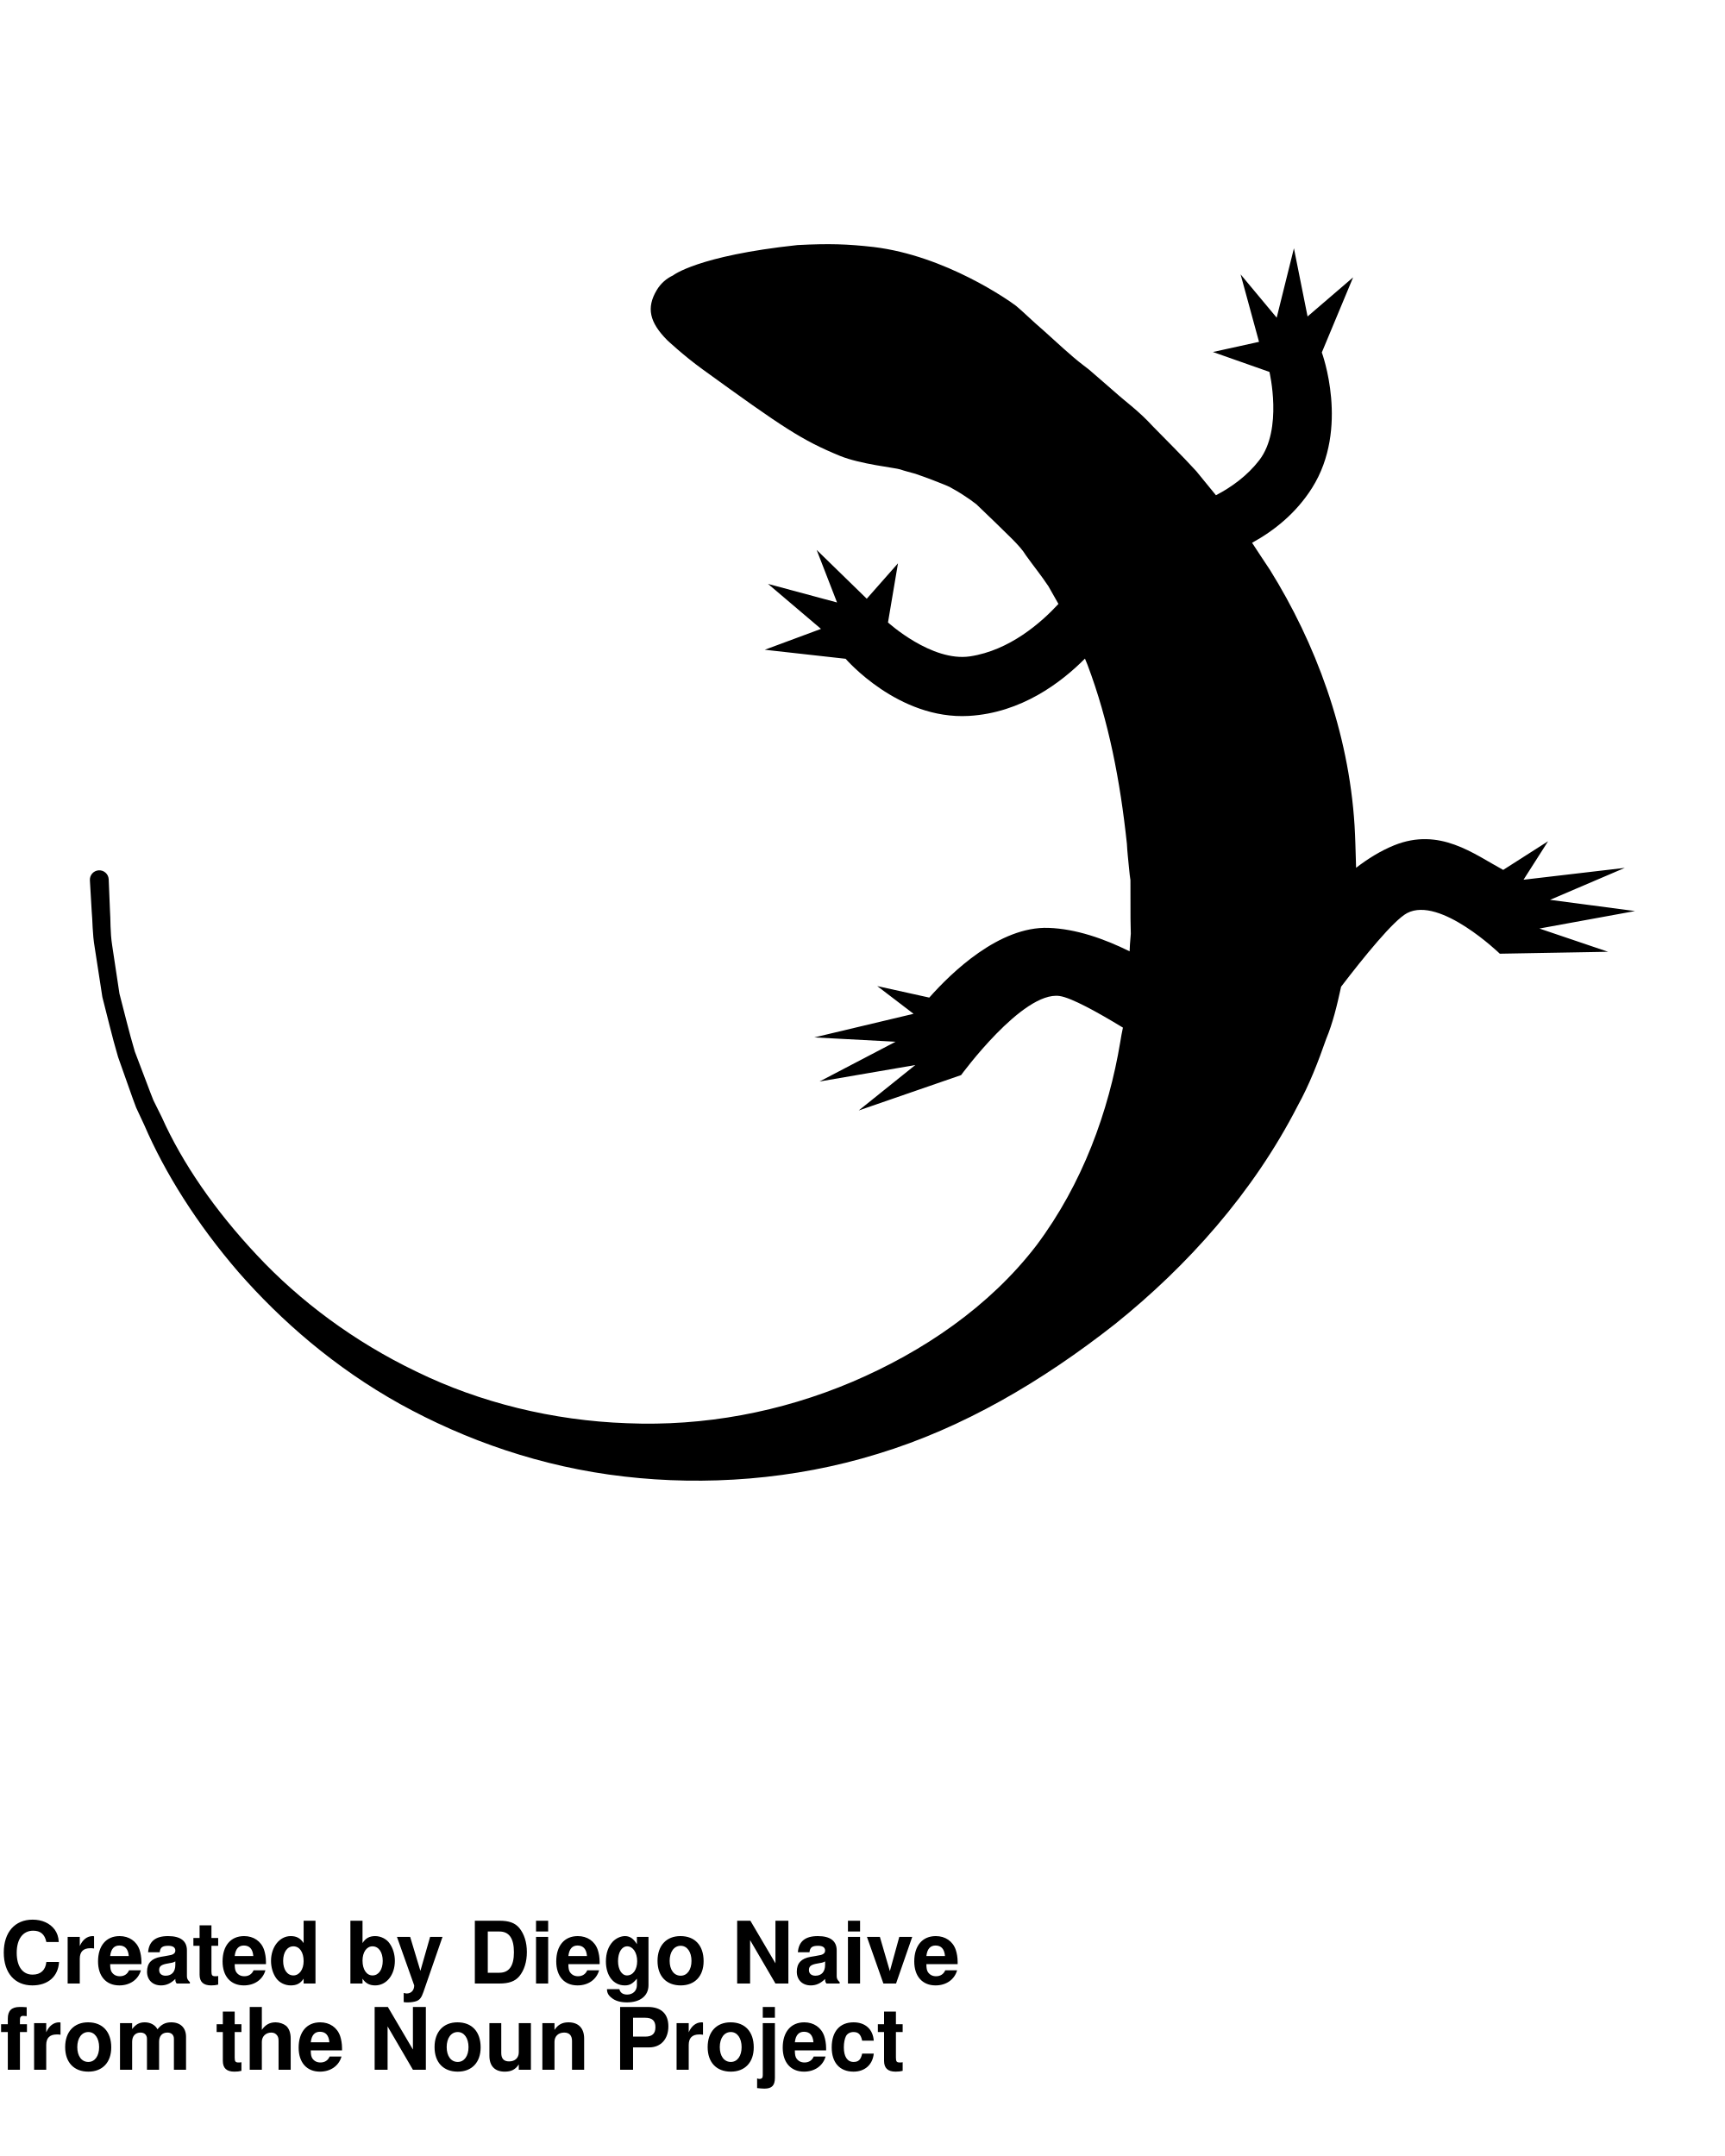
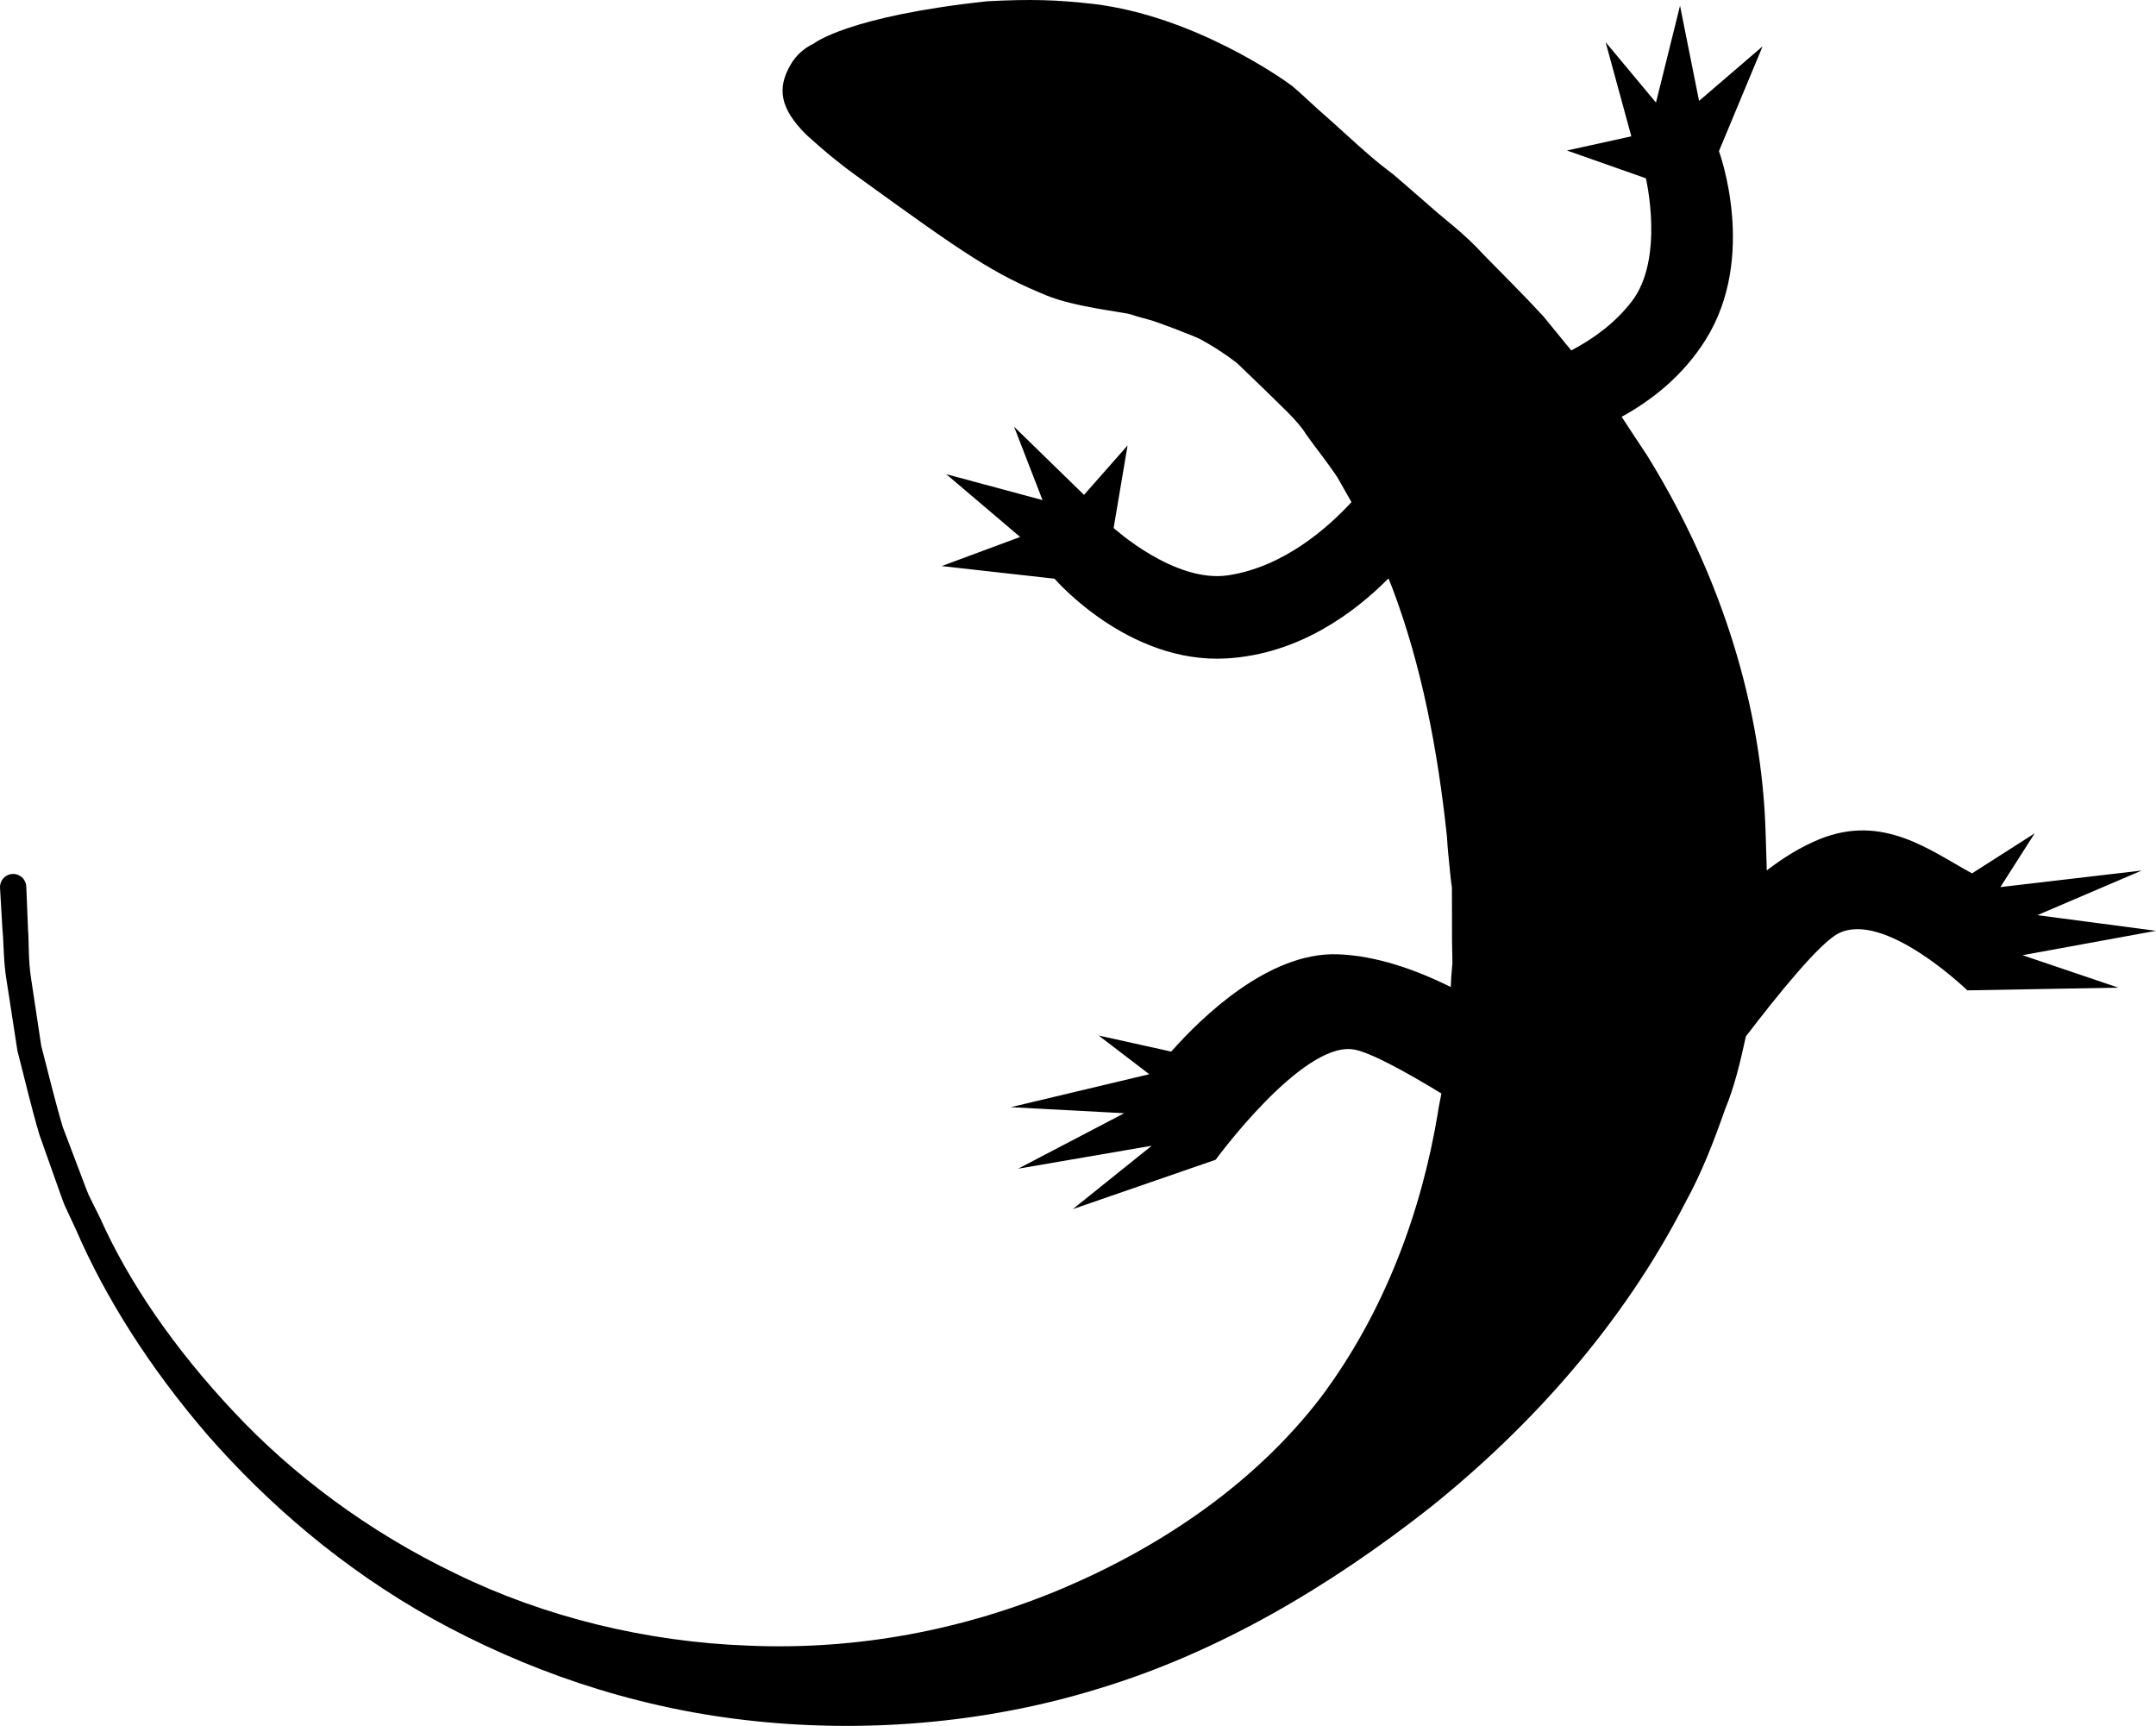
- <svg xmlns="http://www.w3.org/2000/svg" version="1.1" x="0px" y="0px" viewBox="0 0 100 125" enable-background="new 0 0 100 100" xml:space="preserve">
+ <svg xmlns="http://www.w3.org/2000/svg" version="1.1" id="Layer_1" x="0px" y="0px" width="500px" height="400.173px" viewBox="1028.5 54.922 500 400.173" enable-background="new 1028.5 54.922 500 400.173" xml:space="preserve">
  <g>
-     <path fill-rule="evenodd" clip-rule="evenodd" d="M94.785,52.821l-4.929-0.65l4.336-1.854l-5.872,0.688l1.424-2.232l-2.602,1.662   c-1.705-0.921-3.677-2.495-6.326-1.424c-0.775,0.315-1.513,0.771-2.203,1.302l-0.01-0.38c-0.022-0.69-0.036-1.376-0.077-2.06   c-0.339-5.491-2.287-10.618-4.897-14.819c-0.358-0.53-0.698-1.062-1.045-1.584c1.273-0.699,2.547-1.708,3.477-3.18   c2.193-3.469,0.566-7.855,0.566-7.855l1.814-4.354l-2.64,2.267l-0.791-3.953l-0.999,4.023l-2.092-2.511l1.068,3.913l-2.674,0.588   l3.278,1.155c0,0,0.789,3.329-0.588,5.116c-0.694,0.902-1.6,1.558-2.513,2.034c-0.385-0.468-0.772-0.943-1.147-1.403   c-0.809-0.885-1.687-1.746-2.501-2.582c-0.863-0.938-1.521-1.376-2.23-2.014c-0.344-0.301-0.687-0.597-1.025-0.891l-0.464-0.4   l-0.304-0.235c-0.203-0.154-0.401-0.313-0.593-0.478c-0.769-0.656-1.488-1.348-2.231-1.989c-0.369-0.33-0.711-0.667-1.093-0.988   c-0.407-0.31-4.084-2.907-8.256-3.412c-1.515-0.171-2.571-0.209-4.418-0.112c-5.811,0.623-7.211,1.759-7.211,1.759   c-0.383,0.177-0.717,0.467-0.948,0.856c-0.609,1.025-0.417,1.86,0.607,2.896c0,0,0.948,0.893,2.042,1.685   c4.698,3.404,5.768,4.117,7.974,5.025c1.176,0.484,3.21,0.69,3.497,0.786c0.277,0.097,0.575,0.167,0.876,0.253   c0.312,0.103,0.649,0.232,0.981,0.355c0.328,0.137,0.678,0.253,1.009,0.41c0.318,0.174,0.635,0.359,0.941,0.57   c0.157,0.1,0.311,0.208,0.459,0.324l0.149,0.111l0.11,0.106c0.324,0.31,0.649,0.624,0.98,0.942c0.616,0.62,1.443,1.343,1.771,1.899   c0.43,0.605,0.884,1.158,1.315,1.807c0.19,0.336,0.386,0.682,0.579,1.022c-1.004,1.088-2.83,2.692-5.122,3.039   c-2.23,0.337-4.759-1.966-4.759-1.966l0.579-3.428l-1.81,2.053l-2.905-2.831l1.182,3.048l-4.002-1.077l3.072,2.609l-3.26,1.209   l4.688,0.524c0,0,3.048,3.549,7.145,3.312c3.032-0.175,5.345-1.928,6.729-3.323c0.05,0.122,0.096,0.243,0.148,0.362   c1.229,3.246,1.896,6.737,2.283,10.371c0.023,0.459,0.076,0.918,0.12,1.38l0.072,0.696c0.006-0.134-0.004,0.358,0.014-0.289v0.055   v0.109v0.215l0.001,0.438c0,0.581,0.003,1.166,0.003,1.751l0.017,0.867l-0.05,0.625c-0.009,0.13-0.012,0.261-0.019,0.392   c-1.477-0.732-3.113-1.305-4.7-1.36c-2.856-0.099-5.63,2.591-6.914,4.042l-3.016-0.667l2.104,1.607l-5.754,1.369l4.712,0.251   l-4.408,2.305l5.551-0.954l-3.279,2.633l5.935-2.051c0,0,3.566-4.878,5.702-4.586c0.67,0.09,2.199,0.933,3.679,1.834   c-0.055,0.275-0.115,0.552-0.155,0.837c-0.665,3.998-2.174,8.206-4.858,11.788c-2.72,3.547-6.573,6.164-10.686,7.916   c-4.146,1.756-8.592,2.582-13.045,2.396c-4.308-0.151-8.541-1.202-12.193-2.985c-3.665-1.757-6.804-4.127-9.247-6.74   c-2.449-2.604-4.347-5.36-5.54-8.031c-0.163-0.328-0.322-0.65-0.48-0.968c-0.137-0.325-0.25-0.655-0.375-0.974   c-0.242-0.639-0.476-1.256-0.701-1.848c-0.361-1.213-0.623-2.35-0.893-3.364c-0.158-1.042-0.298-1.969-0.419-2.777   c-0.128-0.809-0.087-1.507-0.131-2.069c-0.045-1.124-0.07-1.723-0.07-1.723l-0.003-0.058c0-0.003,0-0.006,0-0.009   c-0.019-0.299-0.277-0.529-0.578-0.51c-0.301,0.018-0.53,0.276-0.512,0.578c0,0,0.036,0.618,0.104,1.778   c0.058,0.578,0.034,1.301,0.178,2.132c0.129,0.831,0.275,1.789,0.441,2.859c0.275,1.049,0.541,2.222,0.91,3.474   c0.219,0.617,0.447,1.258,0.681,1.924c0.122,0.331,0.232,0.675,0.368,1.013c0.155,0.332,0.313,0.669,0.471,1.011   c1.199,2.777,3.033,5.71,5.473,8.539c2.458,2.808,5.564,5.522,9.353,7.632c3.783,2.092,8.185,3.657,13.006,4.207   c4.665,0.541,9.812,0.197,14.702-1.32c4.929-1.498,9.521-4.201,13.744-7.522c4.187-3.36,7.995-7.6,10.58-12.642   c0.688-1.242,1.193-2.559,1.66-3.893c0.38-0.905,0.632-1.958,0.863-3.023c1.291-1.688,3.035-3.849,3.825-4.267   c1.907-1.006,5.376,2.354,5.376,2.354l6.276-0.112l-3.982-1.348L94.785,52.821z" />
+     <path d="M1528.499,270.745l-27.513-3.629l24.203-10.349l-32.776,3.84l7.947-12.459l-14.523,9.277   c-9.517-5.141-20.525-13.927-35.312-7.948c-4.325,1.758-8.445,4.304-12.296,7.268l-0.057-2.122   c-0.123-3.852-0.2-7.681-0.429-11.499c-1.894-30.65-12.767-59.269-27.336-82.718c-1.998-2.958-3.896-5.928-5.832-8.842   c7.104-3.901,14.217-9.533,19.407-17.75c12.242-19.363,3.16-43.846,3.16-43.846l10.126-24.304l-14.736,12.654l-4.416-22.065   l-5.576,22.456l-11.678-14.017l5.961,21.842l-14.926,3.282l18.298,6.447c0,0,4.404,18.583-3.281,28.558   c-3.875,5.035-8.932,8.697-14.028,11.354c-2.149-2.612-4.309-5.264-6.402-7.832c-4.516-4.94-9.417-9.746-13.96-14.412   c-4.817-5.236-8.491-7.681-12.448-11.242c-1.92-1.681-3.835-3.333-5.721-4.974l-2.591-2.233l-1.697-1.312   c-1.133-0.86-2.237-1.748-3.31-2.668c-4.293-3.662-8.306-7.524-12.453-11.102c-2.061-1.842-3.97-3.724-6.102-5.515   c-2.271-1.73-22.796-16.227-46.083-19.045c-8.458-0.955-14.352-1.167-24.661-0.625c-32.437,3.478-40.252,9.819-40.252,9.819   c-2.138,0.988-4.002,2.607-5.292,4.778c-3.399,5.721-2.327,10.382,3.389,16.165c0,0,5.292,4.984,11.398,9.406   c26.224,19.001,32.196,22.98,44.511,28.048c6.563,2.702,17.917,3.852,19.52,4.388c1.546,0.542,3.21,0.932,4.89,1.412   c1.741,0.575,3.623,1.295,5.476,1.981c1.831,0.765,3.784,1.413,5.633,2.289c1.775,0.971,3.544,2.004,5.253,3.182   c0.876,0.558,1.734,1.161,2.561,1.808l0.833,0.62l0.614,0.591c1.808,1.731,3.622,3.483,5.469,5.258   c3.438,3.461,8.056,7.496,9.887,10.6c2.399,3.377,4.934,6.463,7.339,10.086c1.062,1.875,2.155,3.807,3.233,5.705   c-5.604,6.073-15.797,15.027-28.592,16.964c-12.447,1.881-26.564-10.974-26.564-10.974l3.232-19.135l-10.104,11.459l-16.215-15.803   l6.598,17.014l-22.338-6.012l17.146,14.563l-18.196,6.749l26.167,2.925c0,0,17.014,19.811,39.883,18.487   c16.924-0.977,29.835-10.762,37.562-18.548c0.279,0.681,0.535,1.356,0.826,2.021c6.86,18.119,10.584,37.605,12.743,57.89   c0.128,2.562,0.425,5.125,0.67,7.704l0.402,3.885c0.033-0.748-0.023,1.998,0.078-1.613v0.307v0.608v1.2l0.005,2.445   c0,3.244,0.017,6.507,0.017,9.774l0.095,4.84l-0.278,3.489c-0.05,0.726-0.067,1.457-0.105,2.188   c-8.245-4.085-17.377-7.285-26.236-7.591c-15.942-0.553-31.425,14.462-38.593,22.563l-16.835-3.724l11.744,8.97l-32.118,7.643   l26.302,1.4l-24.605,12.866l30.986-5.325l-18.304,14.698l33.128-11.45c0,0,19.905-27.229,31.828-25.598   c3.74,0.502,12.275,5.208,20.537,10.237c-0.308,1.536-0.643,3.081-0.865,4.673c-3.713,22.315-12.136,45.805-27.118,65.799   c-15.183,19.799-36.688,34.407-59.648,44.187c-23.143,9.802-47.959,14.412-72.815,13.375c-24.047-0.844-47.675-6.71-68.061-16.663   c-20.458-9.807-37.979-23.036-51.615-37.622c-13.672-14.535-24.265-29.919-30.925-44.828c-0.909-1.831-1.796-3.628-2.68-5.403   c-0.764-1.814-1.395-3.656-2.093-5.437c-1.351-3.566-2.657-7.011-3.913-10.315c-2.015-6.771-3.478-13.118-4.983-18.778   c-0.883-5.816-1.664-10.99-2.339-15.5c-0.716-4.516-0.487-8.413-0.732-11.549c-0.251-6.275-0.39-9.618-0.39-9.618l-0.017-0.324   c0-0.017,0-0.034,0-0.05c-0.107-1.669-1.547-2.953-3.228-2.847c-1.679,0.1-2.958,1.54-2.856,3.226c0,0,0.199,3.45,0.579,9.924   c0.323,3.227,0.189,7.263,0.994,11.902c0.72,4.64,1.534,9.985,2.461,15.959c1.536,5.854,3.021,12.402,5.08,19.392   c1.223,3.443,2.496,7.021,3.802,10.739c0.68,1.847,1.296,3.768,2.054,5.655c0.865,1.852,1.747,3.733,2.629,5.644   c6.692,15.5,16.931,31.871,30.551,47.663c13.721,15.674,31.057,30.822,52.206,42.601c21.117,11.678,45.688,20.414,72.6,23.483   c26.039,3.021,54.769,1.101,82.065-7.368c27.513-8.361,53.145-23.449,76.717-41.987c23.372-18.755,44.629-42.422,59.057-70.565   c3.842-6.934,6.659-14.285,9.268-21.731c2.12-5.052,3.527-10.929,4.816-16.874c7.206-9.423,16.941-21.485,21.351-23.818   c10.645-5.615,30.008,13.139,30.008,13.139l35.033-0.625l-22.228-7.525L1528.499,270.745z" />
  </g>
-   <text x="0" y="115" fill="#000000" font-size="5px" font-weight="bold" font-family="'Helvetica Neue', Helvetica, Arial-Unicode, Arial, Sans-serif">Created by Diego Naive</text>
-   <text x="0" y="120" fill="#000000" font-size="5px" font-weight="bold" font-family="'Helvetica Neue', Helvetica, Arial-Unicode, Arial, Sans-serif">from the Noun Project</text>
</svg>
